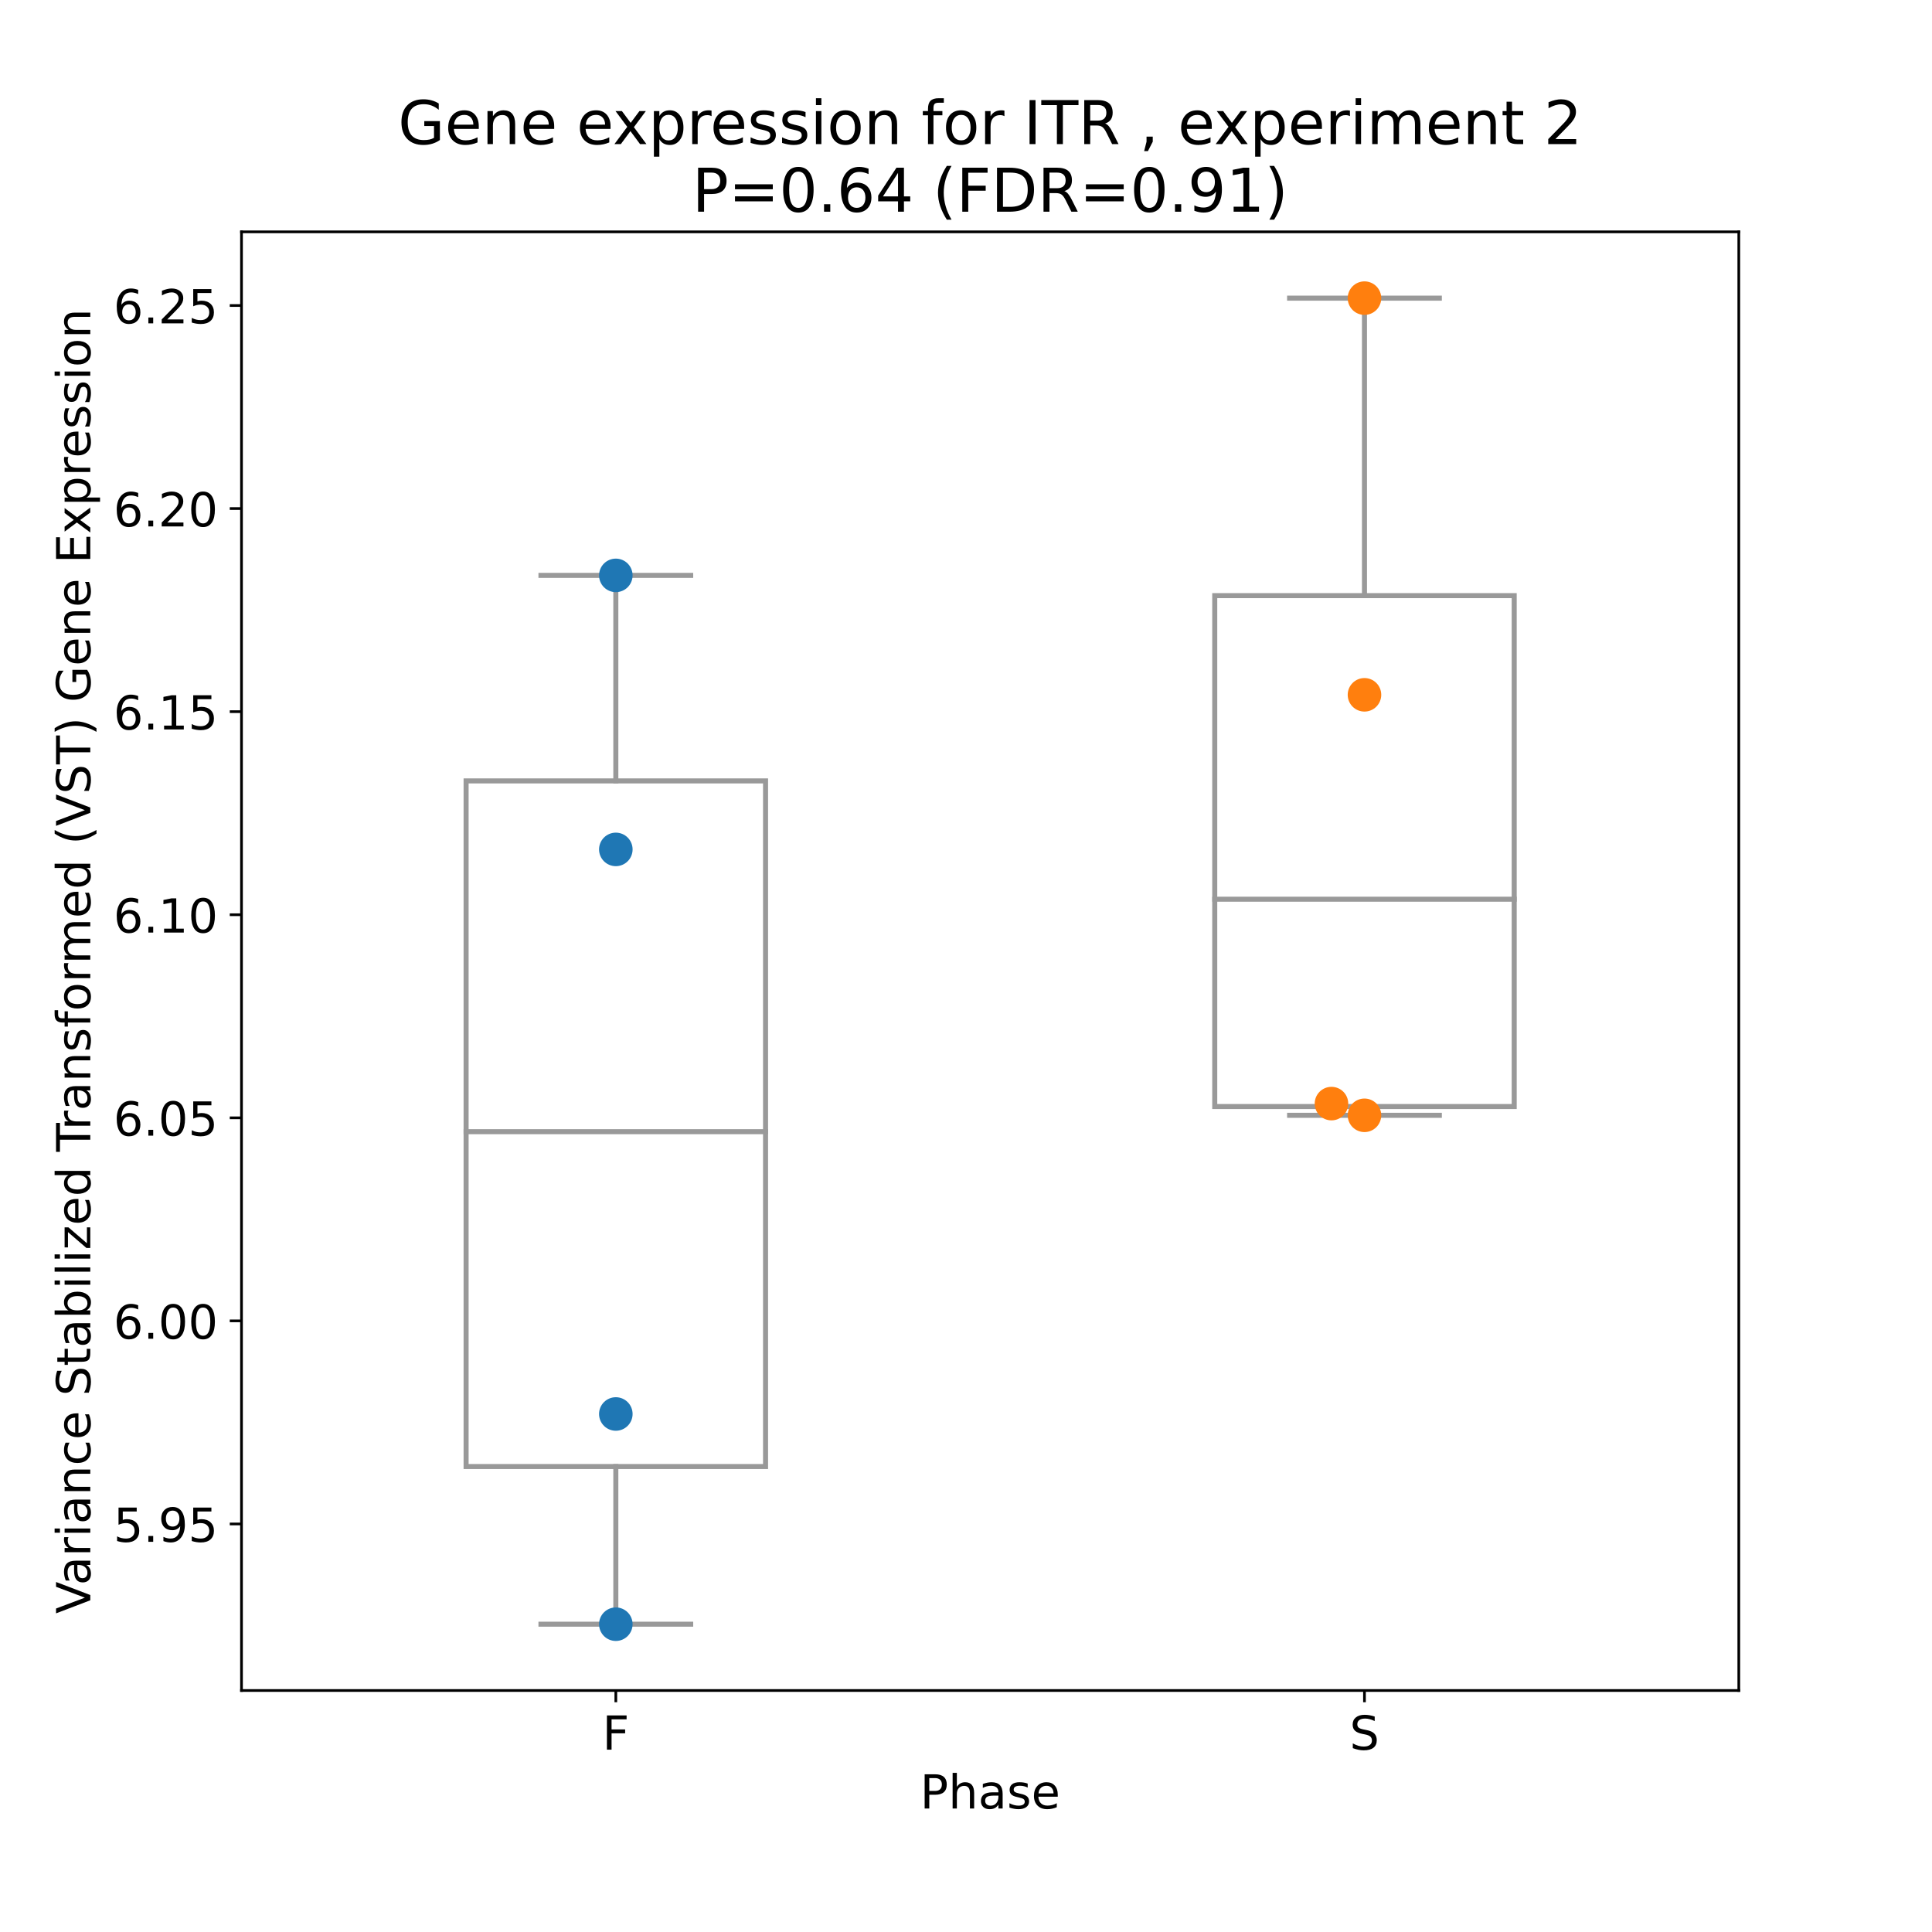
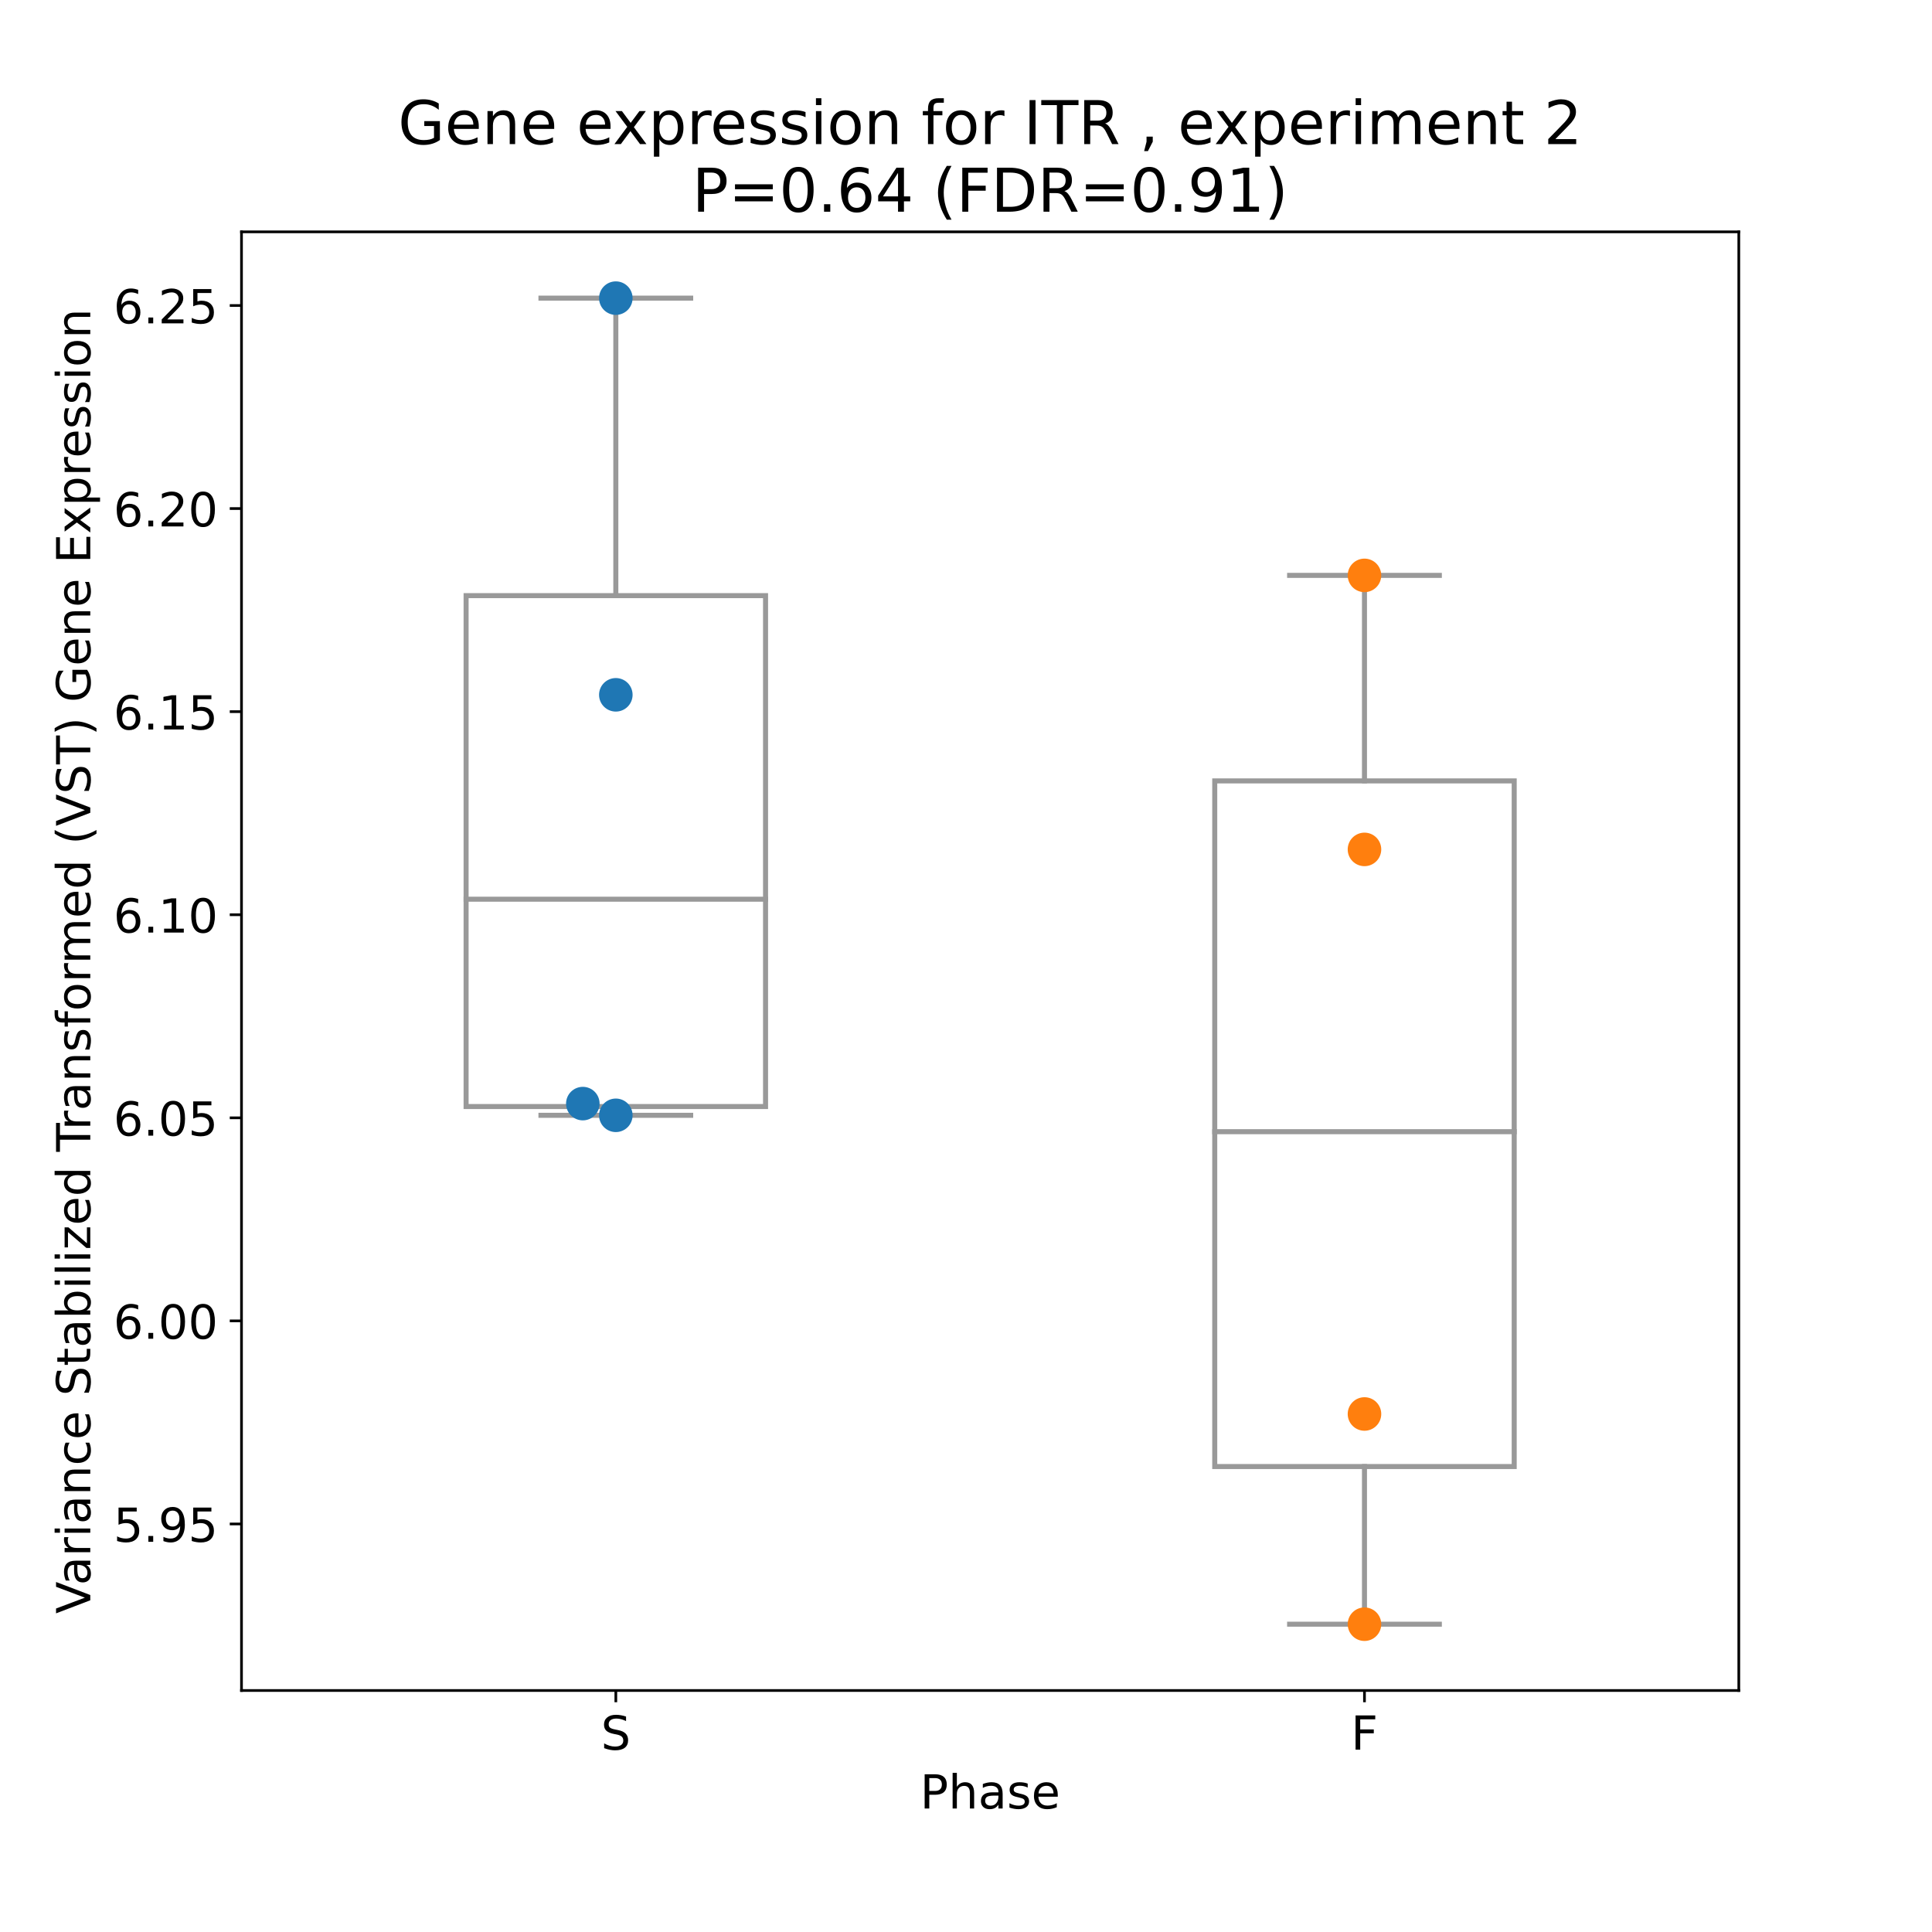
<svg xmlns="http://www.w3.org/2000/svg" xmlns:xlink="http://www.w3.org/1999/xlink" height="576pt" version="1.1" viewBox="0 0 576 576" width="576pt">
  <defs>
    <style type="text/css">
*{stroke-linecap:butt;stroke-linejoin:round;}
  </style>
  </defs>
  <g id="figure_1">
    <g id="patch_1">
      <path d="M 0 576  L 576 576  L 576 0  L 0 0  z " style="fill:#ffffff;" />
    </g>
    <g id="axes_1">
      <g id="patch_2">
        <path d="M 72 504  L 518.4 504  L 518.4 69.12  L 72 69.12  z " style="fill:#ffffff;" />
      </g>
      <g id="patch_3">
-         <path clip-path="url(#pe35b231451)" d="M 138.96 437.229  L 228.24 437.229  L 228.24 232.816  L 138.96 232.816  L 138.96 437.229  z " style="fill:#ffffff;stroke:#999999;stroke-linejoin:miter;stroke-width:1.5;" />
+         <path clip-path="url(#pce6047754f)" d="M 138.96 329.896  L 228.24 329.896  L 228.24 177.583  L 138.96 177.583  L 138.96 329.896  z " style="fill:#ffffff;stroke:#999999;stroke-linejoin:miter;stroke-width:1.5;" />
      </g>
      <g id="patch_4">
-         <path clip-path="url(#pe35b231451)" d="M 362.16 329.896  L 451.44 329.896  L 451.44 177.583  L 362.16 177.583  L 362.16 329.896  z " style="fill:#ffffff;stroke:#999999;stroke-linejoin:miter;stroke-width:1.5;" />
+         <path clip-path="url(#pce6047754f)" d="M 362.16 437.229  L 451.44 437.229  L 451.44 232.816  L 362.16 232.816  L 362.16 437.229  z " style="fill:#ffffff;stroke:#999999;stroke-linejoin:miter;stroke-width:1.5;" />
      </g>
      <g id="matplotlib.axis_1">
        <g id="xtick_1">
          <g id="line2d_1">
            <defs>
-               <path d="M 0 0  L 0 3.5  " id="m892c5b1855" style="stroke:#000000;stroke-width:0.8;" />
-             </defs>
-             <g>
-               <use style="stroke:#000000;stroke-width:0.8;" x="183.6" xlink:href="#m892c5b1855" y="504" />
+               <path d="M 0 0  L 0 3.5  " id="m3ba2e57fa0" style="stroke:#000000;stroke-width:0.8;" />
+             </defs>
+             <g>
+               <use style="stroke:#000000;stroke-width:0.8;" x="183.6" xlink:href="#m3ba2e57fa0" y="504" />
            </g>
          </g>
          <g id="text_1">
            <defs>
-               <path d="M 9.812 72.906  L 51.703 72.906  L 51.703 64.594  L 19.672 64.594  L 19.672 43.109  L 48.578 43.109  L 48.578 34.812  L 19.672 34.812  L 19.672 0  L 9.812 0  z " id="DejaVuSans-70" />
-             </defs>
-             <g transform="translate(179.5739 521.6378)scale(0.14 -0.14)">
-               <use xlink:href="#DejaVuSans-70" />
+               <path d="M 53.516 70.516  L 53.516 60.891  Q 47.906 63.578 42.922 64.891  Q 37.938 66.219 33.297 66.219  Q 25.25 66.219 20.875 63.094  Q 16.5 59.969 16.5 54.203  Q 16.5 49.359 19.406 46.891  Q 22.312 44.438 30.422 42.922  L 36.375 41.703  Q 47.406 39.594 52.656 34.297  Q 57.906 29 57.906 20.125  Q 57.906 9.516 50.797 4.047  Q 43.703 -1.422 29.984 -1.422  Q 24.812 -1.422 18.969 -0.25  Q 13.141 0.922 6.891 3.219  L 6.891 13.375  Q 12.891 10.016 18.656 8.297  Q 24.422 6.594 29.984 6.594  Q 38.422 6.594 43.016 9.906  Q 47.609 13.234 47.609 19.391  Q 47.609 24.75 44.312 27.781  Q 41.016 30.812 33.5 32.328  L 27.484 33.5  Q 16.453 35.688 11.516 40.375  Q 6.594 45.062 6.594 53.422  Q 6.594 63.094 13.406 68.656  Q 20.219 74.219 32.172 74.219  Q 37.312 74.219 42.625 73.281  Q 47.953 72.359 53.516 70.516  z " id="DejaVuSans-83" />
+             </defs>
+             <g transform="translate(179.1561 521.6378)scale(0.14 -0.14)">
+               <use xlink:href="#DejaVuSans-83" />
            </g>
          </g>
        </g>
        <g id="xtick_2">
          <g id="line2d_2">
            <g>
-               <use style="stroke:#000000;stroke-width:0.8;" x="406.8" xlink:href="#m892c5b1855" y="504" />
+               <use style="stroke:#000000;stroke-width:0.8;" x="406.8" xlink:href="#m3ba2e57fa0" y="504" />
            </g>
          </g>
          <g id="text_2">
            <defs>
-               <path d="M 53.516 70.516  L 53.516 60.891  Q 47.906 63.578 42.922 64.891  Q 37.938 66.219 33.297 66.219  Q 25.25 66.219 20.875 63.094  Q 16.5 59.969 16.5 54.203  Q 16.5 49.359 19.406 46.891  Q 22.312 44.438 30.422 42.922  L 36.375 41.703  Q 47.406 39.594 52.656 34.297  Q 57.906 29 57.906 20.125  Q 57.906 9.516 50.797 4.047  Q 43.703 -1.422 29.984 -1.422  Q 24.812 -1.422 18.969 -0.25  Q 13.141 0.922 6.891 3.219  L 6.891 13.375  Q 12.891 10.016 18.656 8.297  Q 24.422 6.594 29.984 6.594  Q 38.422 6.594 43.016 9.906  Q 47.609 13.234 47.609 19.391  Q 47.609 24.75 44.312 27.781  Q 41.016 30.812 33.5 32.328  L 27.484 33.5  Q 16.453 35.688 11.516 40.375  Q 6.594 45.062 6.594 53.422  Q 6.594 63.094 13.406 68.656  Q 20.219 74.219 32.172 74.219  Q 37.312 74.219 42.625 73.281  Q 47.953 72.359 53.516 70.516  z " id="DejaVuSans-83" />
-             </defs>
-             <g transform="translate(402.3561 521.6378)scale(0.14 -0.14)">
-               <use xlink:href="#DejaVuSans-83" />
+               <path d="M 9.812 72.906  L 51.703 72.906  L 51.703 64.594  L 19.672 64.594  L 19.672 43.109  L 48.578 43.109  L 48.578 34.812  L 19.672 34.812  L 19.672 0  L 9.812 0  z " id="DejaVuSans-70" />
+             </defs>
+             <g transform="translate(402.7739 521.6378)scale(0.14 -0.14)">
+               <use xlink:href="#DejaVuSans-70" />
            </g>
          </g>
        </g>
        <g id="text_3">
          <defs>
            <path d="M 19.672 64.797  L 19.672 37.406  L 32.078 37.406  Q 38.969 37.406 42.719 40.969  Q 46.484 44.531 46.484 51.125  Q 46.484 57.672 42.719 61.234  Q 38.969 64.797 32.078 64.797  z M 9.812 72.906  L 32.078 72.906  Q 44.344 72.906 50.609 67.359  Q 56.891 61.812 56.891 51.125  Q 56.891 40.328 50.609 34.812  Q 44.344 29.297 32.078 29.297  L 19.672 29.297  L 19.672 0  L 9.812 0  z " id="DejaVuSans-80" />
            <path d="M 54.891 33.016  L 54.891 0  L 45.906 0  L 45.906 32.719  Q 45.906 40.484 42.875 44.328  Q 39.844 48.188 33.797 48.188  Q 26.516 48.188 22.312 43.547  Q 18.109 38.922 18.109 30.906  L 18.109 0  L 9.078 0  L 9.078 75.984  L 18.109 75.984  L 18.109 46.188  Q 21.344 51.125 25.703 53.562  Q 30.078 56 35.797 56  Q 45.219 56 50.047 50.172  Q 54.891 44.344 54.891 33.016  z " id="DejaVuSans-104" />
            <path d="M 34.281 27.484  Q 23.391 27.484 19.188 25  Q 14.984 22.516 14.984 16.5  Q 14.984 11.719 18.141 8.906  Q 21.297 6.109 26.703 6.109  Q 34.188 6.109 38.703 11.406  Q 43.219 16.703 43.219 25.484  L 43.219 27.484  z M 52.203 31.203  L 52.203 0  L 43.219 0  L 43.219 8.297  Q 40.141 3.328 35.547 0.953  Q 30.953 -1.422 24.312 -1.422  Q 15.922 -1.422 10.953 3.297  Q 6 8.016 6 15.922  Q 6 25.141 12.172 29.828  Q 18.359 34.516 30.609 34.516  L 43.219 34.516  L 43.219 35.406  Q 43.219 41.609 39.141 45  Q 35.062 48.391 27.688 48.391  Q 23 48.391 18.547 47.266  Q 14.109 46.141 10.016 43.891  L 10.016 52.203  Q 14.938 54.109 19.578 55.047  Q 24.219 56 28.609 56  Q 40.484 56 46.344 49.844  Q 52.203 43.703 52.203 31.203  z " id="DejaVuSans-97" />
            <path d="M 44.281 53.078  L 44.281 44.578  Q 40.484 46.531 36.375 47.5  Q 32.281 48.484 27.875 48.484  Q 21.188 48.484 17.844 46.438  Q 14.5 44.391 14.5 40.281  Q 14.5 37.156 16.891 35.375  Q 19.281 33.594 26.516 31.984  L 29.594 31.297  Q 39.156 29.25 43.188 25.516  Q 47.219 21.781 47.219 15.094  Q 47.219 7.469 41.188 3.016  Q 35.156 -1.422 24.609 -1.422  Q 20.219 -1.422 15.453 -0.562  Q 10.688 0.297 5.422 2  L 5.422 11.281  Q 10.406 8.688 15.234 7.391  Q 20.062 6.109 24.812 6.109  Q 31.156 6.109 34.562 8.281  Q 37.984 10.453 37.984 14.406  Q 37.984 18.062 35.516 20.016  Q 33.062 21.969 24.703 23.781  L 21.578 24.516  Q 13.234 26.266 9.516 29.906  Q 5.812 33.547 5.812 39.891  Q 5.812 47.609 11.281 51.797  Q 16.75 56 26.812 56  Q 31.781 56 36.172 55.266  Q 40.578 54.547 44.281 53.078  z " id="DejaVuSans-115" />
            <path d="M 56.203 29.594  L 56.203 25.203  L 14.891 25.203  Q 15.484 15.922 20.484 11.062  Q 25.484 6.203 34.422 6.203  Q 39.594 6.203 44.453 7.469  Q 49.312 8.734 54.109 11.281  L 54.109 2.781  Q 49.266 0.734 44.188 -0.344  Q 39.109 -1.422 33.891 -1.422  Q 20.797 -1.422 13.156 6.188  Q 5.516 13.812 5.516 26.812  Q 5.516 40.234 12.766 48.109  Q 20.016 56 32.328 56  Q 43.359 56 49.781 48.891  Q 56.203 41.797 56.203 29.594  z M 47.219 32.234  Q 47.125 39.594 43.094 43.984  Q 39.062 48.391 32.422 48.391  Q 24.906 48.391 20.391 44.141  Q 15.875 39.891 15.188 32.172  z " id="DejaVuSans-101" />
          </defs>
          <g transform="translate(274.2995 539.1872)scale(0.14 -0.14)">
            <use xlink:href="#DejaVuSans-80" />
            <use x="60.303" xlink:href="#DejaVuSans-104" />
            <use x="123.682" xlink:href="#DejaVuSans-97" />
            <use x="184.961" xlink:href="#DejaVuSans-115" />
            <use x="237.061" xlink:href="#DejaVuSans-101" />
          </g>
        </g>
      </g>
      <g id="matplotlib.axis_2">
        <g id="ytick_1">
          <g id="line2d_3">
            <defs>
-               <path d="M 0 0  L -3.5 0  " id="m8425823c6c" style="stroke:#000000;stroke-width:0.8;" />
-             </defs>
-             <g>
-               <use style="stroke:#000000;stroke-width:0.8;" x="72" xlink:href="#m8425823c6c" y="454.35" />
+               <path d="M 0 0  L -3.5 0  " id="m0a8e281c80" style="stroke:#000000;stroke-width:0.8;" />
+             </defs>
+             <g>
+               <use style="stroke:#000000;stroke-width:0.8;" x="72" xlink:href="#m0a8e281c80" y="454.35" />
            </g>
          </g>
          <g id="text_4">
            <defs>
              <path d="M 10.797 72.906  L 49.516 72.906  L 49.516 64.594  L 19.828 64.594  L 19.828 46.734  Q 21.969 47.469 24.109 47.828  Q 26.266 48.188 28.422 48.188  Q 40.625 48.188 47.75 41.5  Q 54.891 34.812 54.891 23.391  Q 54.891 11.625 47.562 5.094  Q 40.234 -1.422 26.906 -1.422  Q 22.312 -1.422 17.547 -0.641  Q 12.797 0.141 7.719 1.703  L 7.719 11.625  Q 12.109 9.234 16.797 8.062  Q 21.484 6.891 26.703 6.891  Q 35.156 6.891 40.078 11.328  Q 45.016 15.766 45.016 23.391  Q 45.016 31 40.078 35.438  Q 35.156 39.891 26.703 39.891  Q 22.75 39.891 18.812 39.016  Q 14.891 38.141 10.797 36.281  z " id="DejaVuSans-53" />
              <path d="M 10.688 12.406  L 21 12.406  L 21 0  L 10.688 0  z " id="DejaVuSans-46" />
              <path d="M 10.984 1.516  L 10.984 10.5  Q 14.703 8.734 18.5 7.812  Q 22.312 6.891 25.984 6.891  Q 35.75 6.891 40.891 13.453  Q 46.047 20.016 46.781 33.406  Q 43.953 29.203 39.594 26.953  Q 35.25 24.703 29.984 24.703  Q 19.047 24.703 12.672 31.312  Q 6.297 37.938 6.297 49.422  Q 6.297 60.641 12.938 67.422  Q 19.578 74.219 30.609 74.219  Q 43.266 74.219 49.922 64.516  Q 56.594 54.828 56.594 36.375  Q 56.594 19.141 48.406 8.859  Q 40.234 -1.422 26.422 -1.422  Q 22.703 -1.422 18.891 -0.688  Q 15.094 0.047 10.984 1.516  z M 30.609 32.422  Q 37.25 32.422 41.125 36.953  Q 45.016 41.5 45.016 49.422  Q 45.016 57.281 41.125 61.844  Q 37.25 66.406 30.609 66.406  Q 23.969 66.406 20.094 61.844  Q 16.219 57.281 16.219 49.422  Q 16.219 41.5 20.094 36.953  Q 23.969 32.422 30.609 32.422  z " id="DejaVuSans-57" />
            </defs>
            <g transform="translate(33.82812 459.6686)scale(0.14 -0.14)">
              <use xlink:href="#DejaVuSans-53" />
              <use x="63.623" xlink:href="#DejaVuSans-46" />
              <use x="95.41" xlink:href="#DejaVuSans-57" />
              <use x="159.033" xlink:href="#DejaVuSans-53" />
            </g>
          </g>
        </g>
        <g id="ytick_2">
          <g id="line2d_4">
            <g>
-               <use style="stroke:#000000;stroke-width:0.8;" x="72" xlink:href="#m8425823c6c" y="393.805" />
+               <use style="stroke:#000000;stroke-width:0.8;" x="72" xlink:href="#m0a8e281c80" y="393.805" />
            </g>
          </g>
          <g id="text_5">
            <defs>
              <path d="M 33.016 40.375  Q 26.375 40.375 22.484 35.828  Q 18.609 31.297 18.609 23.391  Q 18.609 15.531 22.484 10.953  Q 26.375 6.391 33.016 6.391  Q 39.656 6.391 43.531 10.953  Q 47.406 15.531 47.406 23.391  Q 47.406 31.297 43.531 35.828  Q 39.656 40.375 33.016 40.375  z M 52.594 71.297  L 52.594 62.312  Q 48.875 64.062 45.094 64.984  Q 41.312 65.922 37.594 65.922  Q 27.828 65.922 22.672 59.328  Q 17.531 52.734 16.797 39.406  Q 19.672 43.656 24.016 45.922  Q 28.375 48.188 33.594 48.188  Q 44.578 48.188 50.953 41.516  Q 57.328 34.859 57.328 23.391  Q 57.328 12.156 50.688 5.359  Q 44.047 -1.422 33.016 -1.422  Q 20.359 -1.422 13.672 8.266  Q 6.984 17.969 6.984 36.375  Q 6.984 53.656 15.188 63.938  Q 23.391 74.219 37.203 74.219  Q 40.922 74.219 44.703 73.484  Q 48.484 72.75 52.594 71.297  z " id="DejaVuSans-54" />
              <path d="M 31.781 66.406  Q 24.172 66.406 20.328 58.906  Q 16.5 51.422 16.5 36.375  Q 16.5 21.391 20.328 13.891  Q 24.172 6.391 31.781 6.391  Q 39.453 6.391 43.281 13.891  Q 47.125 21.391 47.125 36.375  Q 47.125 51.422 43.281 58.906  Q 39.453 66.406 31.781 66.406  z M 31.781 74.219  Q 44.047 74.219 50.516 64.516  Q 56.984 54.828 56.984 36.375  Q 56.984 17.969 50.516 8.266  Q 44.047 -1.422 31.781 -1.422  Q 19.531 -1.422 13.062 8.266  Q 6.594 17.969 6.594 36.375  Q 6.594 54.828 13.062 64.516  Q 19.531 74.219 31.781 74.219  z " id="DejaVuSans-48" />
            </defs>
            <g transform="translate(33.82812 399.1235)scale(0.14 -0.14)">
              <use xlink:href="#DejaVuSans-54" />
              <use x="63.623" xlink:href="#DejaVuSans-46" />
              <use x="95.41" xlink:href="#DejaVuSans-48" />
              <use x="159.033" xlink:href="#DejaVuSans-48" />
            </g>
          </g>
        </g>
        <g id="ytick_3">
          <g id="line2d_5">
            <g>
-               <use style="stroke:#000000;stroke-width:0.8;" x="72" xlink:href="#m8425823c6c" y="333.259" />
+               <use style="stroke:#000000;stroke-width:0.8;" x="72" xlink:href="#m0a8e281c80" y="333.259" />
            </g>
          </g>
          <g id="text_6">
            <g transform="translate(33.82812 338.5784)scale(0.14 -0.14)">
              <use xlink:href="#DejaVuSans-54" />
              <use x="63.623" xlink:href="#DejaVuSans-46" />
              <use x="95.41" xlink:href="#DejaVuSans-48" />
              <use x="159.033" xlink:href="#DejaVuSans-53" />
            </g>
          </g>
        </g>
        <g id="ytick_4">
          <g id="line2d_6">
            <g>
-               <use style="stroke:#000000;stroke-width:0.8;" x="72" xlink:href="#m8425823c6c" y="272.714" />
+               <use style="stroke:#000000;stroke-width:0.8;" x="72" xlink:href="#m0a8e281c80" y="272.714" />
            </g>
          </g>
          <g id="text_7">
            <defs>
              <path d="M 12.406 8.297  L 28.516 8.297  L 28.516 63.922  L 10.984 60.406  L 10.984 69.391  L 28.422 72.906  L 38.281 72.906  L 38.281 8.297  L 54.391 8.297  L 54.391 0  L 12.406 0  z " id="DejaVuSans-49" />
            </defs>
            <g transform="translate(33.82812 278.0333)scale(0.14 -0.14)">
              <use xlink:href="#DejaVuSans-54" />
              <use x="63.623" xlink:href="#DejaVuSans-46" />
              <use x="95.41" xlink:href="#DejaVuSans-49" />
              <use x="159.033" xlink:href="#DejaVuSans-48" />
            </g>
          </g>
        </g>
        <g id="ytick_5">
          <g id="line2d_7">
            <g>
-               <use style="stroke:#000000;stroke-width:0.8;" x="72" xlink:href="#m8425823c6c" y="212.169" />
+               <use style="stroke:#000000;stroke-width:0.8;" x="72" xlink:href="#m0a8e281c80" y="212.169" />
            </g>
          </g>
          <g id="text_8">
            <g transform="translate(33.82812 217.4881)scale(0.14 -0.14)">
              <use xlink:href="#DejaVuSans-54" />
              <use x="63.623" xlink:href="#DejaVuSans-46" />
              <use x="95.41" xlink:href="#DejaVuSans-49" />
              <use x="159.033" xlink:href="#DejaVuSans-53" />
            </g>
          </g>
        </g>
        <g id="ytick_6">
          <g id="line2d_8">
            <g>
-               <use style="stroke:#000000;stroke-width:0.8;" x="72" xlink:href="#m8425823c6c" y="151.624" />
+               <use style="stroke:#000000;stroke-width:0.8;" x="72" xlink:href="#m0a8e281c80" y="151.624" />
            </g>
          </g>
          <g id="text_9">
            <defs>
              <path d="M 19.188 8.297  L 53.609 8.297  L 53.609 0  L 7.328 0  L 7.328 8.297  Q 12.938 14.109 22.625 23.891  Q 32.328 33.688 34.812 36.531  Q 39.547 41.844 41.422 45.531  Q 43.312 49.219 43.312 52.781  Q 43.312 58.594 39.234 62.25  Q 35.156 65.922 28.609 65.922  Q 23.969 65.922 18.812 64.312  Q 13.672 62.703 7.812 59.422  L 7.812 69.391  Q 13.766 71.781 18.938 73  Q 24.125 74.219 28.422 74.219  Q 39.75 74.219 46.484 68.547  Q 53.219 62.891 53.219 53.422  Q 53.219 48.922 51.531 44.891  Q 49.859 40.875 45.406 35.406  Q 44.188 33.984 37.641 27.219  Q 31.109 20.453 19.188 8.297  z " id="DejaVuSans-50" />
            </defs>
            <g transform="translate(33.82812 156.943)scale(0.14 -0.14)">
              <use xlink:href="#DejaVuSans-54" />
              <use x="63.623" xlink:href="#DejaVuSans-46" />
              <use x="95.41" xlink:href="#DejaVuSans-50" />
              <use x="159.033" xlink:href="#DejaVuSans-48" />
            </g>
          </g>
        </g>
        <g id="ytick_7">
          <g id="line2d_9">
            <g>
-               <use style="stroke:#000000;stroke-width:0.8;" x="72" xlink:href="#m8425823c6c" y="91.079" />
+               <use style="stroke:#000000;stroke-width:0.8;" x="72" xlink:href="#m0a8e281c80" y="91.079" />
            </g>
          </g>
          <g id="text_10">
            <g transform="translate(33.82812 96.39792)scale(0.14 -0.14)">
              <use xlink:href="#DejaVuSans-54" />
              <use x="63.623" xlink:href="#DejaVuSans-46" />
              <use x="95.41" xlink:href="#DejaVuSans-50" />
              <use x="159.033" xlink:href="#DejaVuSans-53" />
            </g>
          </g>
        </g>
        <g id="text_11">
          <defs>
            <path d="M 28.609 0  L 0.781 72.906  L 11.078 72.906  L 34.188 11.531  L 57.328 72.906  L 67.578 72.906  L 39.797 0  z " id="DejaVuSans-86" />
            <path d="M 41.109 46.297  Q 39.594 47.172 37.812 47.578  Q 36.031 48 33.891 48  Q 26.266 48 22.188 43.047  Q 18.109 38.094 18.109 28.812  L 18.109 0  L 9.078 0  L 9.078 54.688  L 18.109 54.688  L 18.109 46.188  Q 20.953 51.172 25.484 53.578  Q 30.031 56 36.531 56  Q 37.453 56 38.578 55.875  Q 39.703 55.766 41.062 55.516  z " id="DejaVuSans-114" />
            <path d="M 9.422 54.688  L 18.406 54.688  L 18.406 0  L 9.422 0  z M 9.422 75.984  L 18.406 75.984  L 18.406 64.594  L 9.422 64.594  z " id="DejaVuSans-105" />
            <path d="M 54.891 33.016  L 54.891 0  L 45.906 0  L 45.906 32.719  Q 45.906 40.484 42.875 44.328  Q 39.844 48.188 33.797 48.188  Q 26.516 48.188 22.312 43.547  Q 18.109 38.922 18.109 30.906  L 18.109 0  L 9.078 0  L 9.078 54.688  L 18.109 54.688  L 18.109 46.188  Q 21.344 51.125 25.703 53.562  Q 30.078 56 35.797 56  Q 45.219 56 50.047 50.172  Q 54.891 44.344 54.891 33.016  z " id="DejaVuSans-110" />
            <path d="M 48.781 52.594  L 48.781 44.188  Q 44.969 46.297 41.141 47.344  Q 37.312 48.391 33.406 48.391  Q 24.656 48.391 19.812 42.844  Q 14.984 37.312 14.984 27.297  Q 14.984 17.281 19.812 11.734  Q 24.656 6.203 33.406 6.203  Q 37.312 6.203 41.141 7.25  Q 44.969 8.297 48.781 10.406  L 48.781 2.094  Q 45.016 0.344 40.984 -0.531  Q 36.969 -1.422 32.422 -1.422  Q 20.062 -1.422 12.781 6.344  Q 5.516 14.109 5.516 27.297  Q 5.516 40.672 12.859 48.328  Q 20.219 56 33.016 56  Q 37.156 56 41.109 55.141  Q 45.062 54.297 48.781 52.594  z " id="DejaVuSans-99" />
            <path id="DejaVuSans-32" />
            <path d="M 18.312 70.219  L 18.312 54.688  L 36.812 54.688  L 36.812 47.703  L 18.312 47.703  L 18.312 18.016  Q 18.312 11.328 20.141 9.422  Q 21.969 7.516 27.594 7.516  L 36.812 7.516  L 36.812 0  L 27.594 0  Q 17.188 0 13.234 3.875  Q 9.281 7.766 9.281 18.016  L 9.281 47.703  L 2.688 47.703  L 2.688 54.688  L 9.281 54.688  L 9.281 70.219  z " id="DejaVuSans-116" />
            <path d="M 48.688 27.297  Q 48.688 37.203 44.609 42.844  Q 40.531 48.484 33.406 48.484  Q 26.266 48.484 22.188 42.844  Q 18.109 37.203 18.109 27.297  Q 18.109 17.391 22.188 11.75  Q 26.266 6.109 33.406 6.109  Q 40.531 6.109 44.609 11.75  Q 48.688 17.391 48.688 27.297  z M 18.109 46.391  Q 20.953 51.266 25.266 53.625  Q 29.594 56 35.594 56  Q 45.562 56 51.781 48.094  Q 58.016 40.188 58.016 27.297  Q 58.016 14.406 51.781 6.484  Q 45.562 -1.422 35.594 -1.422  Q 29.594 -1.422 25.266 0.953  Q 20.953 3.328 18.109 8.203  L 18.109 0  L 9.078 0  L 9.078 75.984  L 18.109 75.984  z " id="DejaVuSans-98" />
            <path d="M 9.422 75.984  L 18.406 75.984  L 18.406 0  L 9.422 0  z " id="DejaVuSans-108" />
            <path d="M 5.516 54.688  L 48.188 54.688  L 48.188 46.484  L 14.406 7.172  L 48.188 7.172  L 48.188 0  L 4.297 0  L 4.297 8.203  L 38.094 47.516  L 5.516 47.516  z " id="DejaVuSans-122" />
            <path d="M 45.406 46.391  L 45.406 75.984  L 54.391 75.984  L 54.391 0  L 45.406 0  L 45.406 8.203  Q 42.578 3.328 38.25 0.953  Q 33.938 -1.422 27.875 -1.422  Q 17.969 -1.422 11.734 6.484  Q 5.516 14.406 5.516 27.297  Q 5.516 40.188 11.734 48.094  Q 17.969 56 27.875 56  Q 33.938 56 38.25 53.625  Q 42.578 51.266 45.406 46.391  z M 14.797 27.297  Q 14.797 17.391 18.875 11.75  Q 22.953 6.109 30.078 6.109  Q 37.203 6.109 41.297 11.75  Q 45.406 17.391 45.406 27.297  Q 45.406 37.203 41.297 42.844  Q 37.203 48.484 30.078 48.484  Q 22.953 48.484 18.875 42.844  Q 14.797 37.203 14.797 27.297  z " id="DejaVuSans-100" />
            <path d="M -0.297 72.906  L 61.375 72.906  L 61.375 64.594  L 35.5 64.594  L 35.5 0  L 25.594 0  L 25.594 64.594  L -0.297 64.594  z " id="DejaVuSans-84" />
            <path d="M 37.109 75.984  L 37.109 68.5  L 28.516 68.5  Q 23.688 68.5 21.797 66.547  Q 19.922 64.594 19.922 59.516  L 19.922 54.688  L 34.719 54.688  L 34.719 47.703  L 19.922 47.703  L 19.922 0  L 10.891 0  L 10.891 47.703  L 2.297 47.703  L 2.297 54.688  L 10.891 54.688  L 10.891 58.5  Q 10.891 67.625 15.141 71.797  Q 19.391 75.984 28.609 75.984  z " id="DejaVuSans-102" />
            <path d="M 30.609 48.391  Q 23.391 48.391 19.188 42.75  Q 14.984 37.109 14.984 27.297  Q 14.984 17.484 19.156 11.844  Q 23.344 6.203 30.609 6.203  Q 37.797 6.203 41.984 11.859  Q 46.188 17.531 46.188 27.297  Q 46.188 37.016 41.984 42.703  Q 37.797 48.391 30.609 48.391  z M 30.609 56  Q 42.328 56 49.016 48.375  Q 55.719 40.766 55.719 27.297  Q 55.719 13.875 49.016 6.219  Q 42.328 -1.422 30.609 -1.422  Q 18.844 -1.422 12.172 6.219  Q 5.516 13.875 5.516 27.297  Q 5.516 40.766 12.172 48.375  Q 18.844 56 30.609 56  z " id="DejaVuSans-111" />
            <path d="M 52 44.188  Q 55.375 50.25 60.062 53.125  Q 64.75 56 71.094 56  Q 79.641 56 84.281 50.016  Q 88.922 44.047 88.922 33.016  L 88.922 0  L 79.891 0  L 79.891 32.719  Q 79.891 40.578 77.094 44.375  Q 74.312 48.188 68.609 48.188  Q 61.625 48.188 57.562 43.547  Q 53.516 38.922 53.516 30.906  L 53.516 0  L 44.484 0  L 44.484 32.719  Q 44.484 40.625 41.703 44.406  Q 38.922 48.188 33.109 48.188  Q 26.219 48.188 22.156 43.531  Q 18.109 38.875 18.109 30.906  L 18.109 0  L 9.078 0  L 9.078 54.688  L 18.109 54.688  L 18.109 46.188  Q 21.188 51.219 25.484 53.609  Q 29.781 56 35.688 56  Q 41.656 56 45.828 52.969  Q 50 49.953 52 44.188  z " id="DejaVuSans-109" />
            <path d="M 31 75.875  Q 24.469 64.656 21.281 53.656  Q 18.109 42.672 18.109 31.391  Q 18.109 20.125 21.312 9.062  Q 24.516 -2 31 -13.188  L 23.188 -13.188  Q 15.875 -1.703 12.234 9.375  Q 8.594 20.453 8.594 31.391  Q 8.594 42.281 12.203 53.312  Q 15.828 64.359 23.188 75.875  z " id="DejaVuSans-40" />
            <path d="M 8.016 75.875  L 15.828 75.875  Q 23.141 64.359 26.781 53.312  Q 30.422 42.281 30.422 31.391  Q 30.422 20.453 26.781 9.375  Q 23.141 -1.703 15.828 -13.188  L 8.016 -13.188  Q 14.5 -2 17.703 9.062  Q 20.906 20.125 20.906 31.391  Q 20.906 42.672 17.703 53.656  Q 14.5 64.656 8.016 75.875  z " id="DejaVuSans-41" />
            <path d="M 59.516 10.406  L 59.516 29.984  L 43.406 29.984  L 43.406 38.094  L 69.281 38.094  L 69.281 6.781  Q 63.578 2.734 56.688 0.656  Q 49.812 -1.422 42 -1.422  Q 24.906 -1.422 15.25 8.562  Q 5.609 18.562 5.609 36.375  Q 5.609 54.25 15.25 64.234  Q 24.906 74.219 42 74.219  Q 49.125 74.219 55.547 72.453  Q 61.969 70.703 67.391 67.281  L 67.391 56.781  Q 61.922 61.422 55.766 63.766  Q 49.609 66.109 42.828 66.109  Q 29.438 66.109 22.719 58.641  Q 16.016 51.172 16.016 36.375  Q 16.016 21.625 22.719 14.156  Q 29.438 6.688 42.828 6.688  Q 48.047 6.688 52.141 7.594  Q 56.25 8.5 59.516 10.406  z " id="DejaVuSans-71" />
            <path d="M 9.812 72.906  L 55.906 72.906  L 55.906 64.594  L 19.672 64.594  L 19.672 43.016  L 54.391 43.016  L 54.391 34.719  L 19.672 34.719  L 19.672 8.297  L 56.781 8.297  L 56.781 0  L 9.812 0  z " id="DejaVuSans-69" />
            <path d="M 54.891 54.688  L 35.109 28.078  L 55.906 0  L 45.312 0  L 29.391 21.484  L 13.484 0  L 2.875 0  L 24.125 28.609  L 4.688 54.688  L 15.281 54.688  L 29.781 35.203  L 44.281 54.688  z " id="DejaVuSans-120" />
            <path d="M 18.109 8.203  L 18.109 -20.797  L 9.078 -20.797  L 9.078 54.688  L 18.109 54.688  L 18.109 46.391  Q 20.953 51.266 25.266 53.625  Q 29.594 56 35.594 56  Q 45.562 56 51.781 48.094  Q 58.016 40.188 58.016 27.297  Q 58.016 14.406 51.781 6.484  Q 45.562 -1.422 35.594 -1.422  Q 29.594 -1.422 25.266 0.953  Q 20.953 3.328 18.109 8.203  z M 48.688 27.297  Q 48.688 37.203 44.609 42.844  Q 40.531 48.484 33.406 48.484  Q 26.266 48.484 22.188 42.844  Q 18.109 37.203 18.109 27.297  Q 18.109 17.391 22.188 11.75  Q 26.266 6.109 33.406 6.109  Q 40.531 6.109 44.609 11.75  Q 48.688 17.391 48.688 27.297  z " id="DejaVuSans-112" />
          </defs>
          <g transform="translate(26.91656 481.1086)rotate(-90)scale(0.14 -0.14)">
            <use xlink:href="#DejaVuSans-86" />
            <use x="60.658" xlink:href="#DejaVuSans-97" />
            <use x="121.938" xlink:href="#DejaVuSans-114" />
            <use x="163.051" xlink:href="#DejaVuSans-105" />
            <use x="190.834" xlink:href="#DejaVuSans-97" />
            <use x="252.113" xlink:href="#DejaVuSans-110" />
            <use x="315.492" xlink:href="#DejaVuSans-99" />
            <use x="370.473" xlink:href="#DejaVuSans-101" />
            <use x="431.996" xlink:href="#DejaVuSans-32" />
            <use x="463.783" xlink:href="#DejaVuSans-83" />
            <use x="527.26" xlink:href="#DejaVuSans-116" />
            <use x="566.469" xlink:href="#DejaVuSans-97" />
            <use x="627.748" xlink:href="#DejaVuSans-98" />
            <use x="691.225" xlink:href="#DejaVuSans-105" />
            <use x="719.008" xlink:href="#DejaVuSans-108" />
            <use x="746.791" xlink:href="#DejaVuSans-105" />
            <use x="774.574" xlink:href="#DejaVuSans-122" />
            <use x="827.064" xlink:href="#DejaVuSans-101" />
            <use x="888.588" xlink:href="#DejaVuSans-100" />
            <use x="952.064" xlink:href="#DejaVuSans-32" />
            <use x="983.852" xlink:href="#DejaVuSans-84" />
            <use x="1030.186" xlink:href="#DejaVuSans-114" />
            <use x="1071.299" xlink:href="#DejaVuSans-97" />
            <use x="1132.578" xlink:href="#DejaVuSans-110" />
            <use x="1195.957" xlink:href="#DejaVuSans-115" />
            <use x="1248.057" xlink:href="#DejaVuSans-102" />
            <use x="1283.262" xlink:href="#DejaVuSans-111" />
            <use x="1344.443" xlink:href="#DejaVuSans-114" />
            <use x="1383.807" xlink:href="#DejaVuSans-109" />
            <use x="1481.219" xlink:href="#DejaVuSans-101" />
            <use x="1542.742" xlink:href="#DejaVuSans-100" />
            <use x="1606.219" xlink:href="#DejaVuSans-32" />
            <use x="1638.006" xlink:href="#DejaVuSans-40" />
            <use x="1677.02" xlink:href="#DejaVuSans-86" />
            <use x="1745.428" xlink:href="#DejaVuSans-83" />
            <use x="1808.904" xlink:href="#DejaVuSans-84" />
            <use x="1869.988" xlink:href="#DejaVuSans-41" />
            <use x="1909.002" xlink:href="#DejaVuSans-32" />
            <use x="1940.789" xlink:href="#DejaVuSans-71" />
            <use x="2018.279" xlink:href="#DejaVuSans-101" />
            <use x="2079.803" xlink:href="#DejaVuSans-110" />
            <use x="2143.182" xlink:href="#DejaVuSans-101" />
            <use x="2204.705" xlink:href="#DejaVuSans-32" />
            <use x="2236.492" xlink:href="#DejaVuSans-69" />
            <use x="2299.676" xlink:href="#DejaVuSans-120" />
            <use x="2358.855" xlink:href="#DejaVuSans-112" />
            <use x="2422.332" xlink:href="#DejaVuSans-114" />
            <use x="2461.195" xlink:href="#DejaVuSans-101" />
            <use x="2522.719" xlink:href="#DejaVuSans-115" />
            <use x="2574.818" xlink:href="#DejaVuSans-115" />
            <use x="2626.918" xlink:href="#DejaVuSans-105" />
            <use x="2654.701" xlink:href="#DejaVuSans-111" />
            <use x="2715.883" xlink:href="#DejaVuSans-110" />
          </g>
        </g>
      </g>
      <g id="line2d_10">
-         <path clip-path="url(#pe35b231451)" d="M 183.6 437.229  L 183.6 484.233  " style="fill:none;stroke:#999999;stroke-linecap:square;stroke-width:1.5;" />
+         <path clip-path="url(#pce6047754f)" d="M 183.6 329.896  L 183.6 332.515  " style="fill:none;stroke:#999999;stroke-linecap:square;stroke-width:1.5;" />
      </g>
      <g id="line2d_11">
-         <path clip-path="url(#pe35b231451)" d="M 183.6 232.816  L 183.6 171.543  " style="fill:none;stroke:#999999;stroke-linecap:square;stroke-width:1.5;" />
+         <path clip-path="url(#pce6047754f)" d="M 183.6 177.583  L 183.6 88.887  " style="fill:none;stroke:#999999;stroke-linecap:square;stroke-width:1.5;" />
      </g>
      <g id="line2d_12">
-         <path clip-path="url(#pe35b231451)" d="M 161.28 484.233  L 205.92 484.233  " style="fill:none;stroke:#999999;stroke-linecap:square;stroke-width:1.5;" />
+         <path clip-path="url(#pce6047754f)" d="M 161.28 332.515  L 205.92 332.515  " style="fill:none;stroke:#999999;stroke-linecap:square;stroke-width:1.5;" />
      </g>
      <g id="line2d_13">
-         <path clip-path="url(#pe35b231451)" d="M 161.28 171.543  L 205.92 171.543  " style="fill:none;stroke:#999999;stroke-linecap:square;stroke-width:1.5;" />
+         <path clip-path="url(#pce6047754f)" d="M 161.28 88.887  L 205.92 88.887  " style="fill:none;stroke:#999999;stroke-linecap:square;stroke-width:1.5;" />
      </g>
      <g id="line2d_14" />
      <g id="line2d_15">
-         <path clip-path="url(#pe35b231451)" d="M 406.8 329.896  L 406.8 332.515  " style="fill:none;stroke:#999999;stroke-linecap:square;stroke-width:1.5;" />
+         <path clip-path="url(#pce6047754f)" d="M 406.8 437.229  L 406.8 484.233  " style="fill:none;stroke:#999999;stroke-linecap:square;stroke-width:1.5;" />
      </g>
      <g id="line2d_16">
-         <path clip-path="url(#pe35b231451)" d="M 406.8 177.583  L 406.8 88.887  " style="fill:none;stroke:#999999;stroke-linecap:square;stroke-width:1.5;" />
+         <path clip-path="url(#pce6047754f)" d="M 406.8 232.816  L 406.8 171.543  " style="fill:none;stroke:#999999;stroke-linecap:square;stroke-width:1.5;" />
      </g>
      <g id="line2d_17">
-         <path clip-path="url(#pe35b231451)" d="M 384.48 332.515  L 429.12 332.515  " style="fill:none;stroke:#999999;stroke-linecap:square;stroke-width:1.5;" />
+         <path clip-path="url(#pce6047754f)" d="M 384.48 484.233  L 429.12 484.233  " style="fill:none;stroke:#999999;stroke-linecap:square;stroke-width:1.5;" />
      </g>
      <g id="line2d_18">
-         <path clip-path="url(#pe35b231451)" d="M 384.48 88.887  L 429.12 88.887  " style="fill:none;stroke:#999999;stroke-linecap:square;stroke-width:1.5;" />
+         <path clip-path="url(#pce6047754f)" d="M 384.48 171.543  L 429.12 171.543  " style="fill:none;stroke:#999999;stroke-linecap:square;stroke-width:1.5;" />
      </g>
      <g id="line2d_19" />
      <g id="line2d_20">
-         <path clip-path="url(#pe35b231451)" d="M 138.96 337.401  L 228.24 337.401  " style="fill:none;stroke:#999999;stroke-linecap:square;stroke-width:1.5;" />
+         <path clip-path="url(#pce6047754f)" d="M 138.96 268.086  L 228.24 268.086  " style="fill:none;stroke:#999999;stroke-linecap:square;stroke-width:1.5;" />
      </g>
      <g id="line2d_21">
-         <path clip-path="url(#pe35b231451)" d="M 362.16 268.086  L 451.44 268.086  " style="fill:none;stroke:#999999;stroke-linecap:square;stroke-width:1.5;" />
+         <path clip-path="url(#pce6047754f)" d="M 362.16 337.401  L 451.44 337.401  " style="fill:none;stroke:#999999;stroke-linecap:square;stroke-width:1.5;" />
      </g>
      <g id="patch_5">
        <path d="M 72 504  L 72 69.12  " style="fill:none;stroke:#000000;stroke-linecap:square;stroke-linejoin:miter;stroke-width:0.8;" />
      </g>
      <g id="patch_6">
        <path d="M 518.4 504  L 518.4 69.12  " style="fill:none;stroke:#000000;stroke-linecap:square;stroke-linejoin:miter;stroke-width:0.8;" />
      </g>
      <g id="patch_7">
        <path d="M 72 504  L 518.4 504  " style="fill:none;stroke:#000000;stroke-linecap:square;stroke-linejoin:miter;stroke-width:0.8;" />
      </g>
      <g id="patch_8">
        <path d="M 72 69.12  L 518.4 69.12  " style="fill:none;stroke:#000000;stroke-linecap:square;stroke-linejoin:miter;stroke-width:0.8;" />
      </g>
      <g id="PathCollection_1">
        <defs>
-           <path d="M 0 5  C 1.326 5 2.598 4.473 3.536 3.536  C 4.473 2.598 5 1.326 5 0  C 5 -1.326 4.473 -2.598 3.536 -3.536  C 2.598 -4.473 1.326 -5 0 -5  C -1.326 -5 -2.598 -4.473 -3.536 -3.536  C -4.473 -2.598 -5 -1.326 -5 0  C -5 1.326 -4.473 2.598 -3.536 3.536  C -2.598 4.473 -1.326 5 0 5  z " id="C0_0_298d803dca" />
+           <path d="M 0 5  C 1.326 5 2.598 4.473 3.536 3.536  C 4.473 2.598 5 1.326 5 0  C 5 -1.326 4.473 -2.598 3.536 -3.536  C 2.598 -4.473 1.326 -5 0 -5  C -1.326 -5 -2.598 -4.473 -3.536 -3.536  C -4.473 -2.598 -5 -1.326 -5 0  C -5 1.326 -4.473 2.598 -3.536 3.536  C -2.598 4.473 -1.326 5 0 5  z " id="C0_0_a696729f9f" />
        </defs>
-         <g clip-path="url(#pe35b231451)">
-           <use style="fill:#1f77b4;" x="183.6" xlink:href="#C0_0_298d803dca" y="484.233" />
-         </g>
-         <g clip-path="url(#pe35b231451)">
-           <use style="fill:#1f77b4;" x="183.6" xlink:href="#C0_0_298d803dca" y="421.561" />
-         </g>
-         <g clip-path="url(#pe35b231451)">
-           <use style="fill:#1f77b4;" x="183.6" xlink:href="#C0_0_298d803dca" y="253.24" />
-         </g>
-         <g clip-path="url(#pe35b231451)">
-           <use style="fill:#1f77b4;" x="183.6" xlink:href="#C0_0_298d803dca" y="171.543" />
+         <g clip-path="url(#pce6047754f)">
+           <use style="fill:#1f77b4;" x="183.6" xlink:href="#C0_0_a696729f9f" y="332.515" />
+         </g>
+         <g clip-path="url(#pce6047754f)">
+           <use style="fill:#1f77b4;" x="173.761" xlink:href="#C0_0_a696729f9f" y="329.023" />
+         </g>
+         <g clip-path="url(#pce6047754f)">
+           <use style="fill:#1f77b4;" x="183.6" xlink:href="#C0_0_a696729f9f" y="207.149" />
+         </g>
+         <g clip-path="url(#pce6047754f)">
+           <use style="fill:#1f77b4;" x="183.6" xlink:href="#C0_0_a696729f9f" y="88.887" />
        </g>
      </g>
      <g id="PathCollection_2">
        <defs>
-           <path d="M 0 5  C 1.326 5 2.598 4.473 3.536 3.536  C 4.473 2.598 5 1.326 5 0  C 5 -1.326 4.473 -2.598 3.536 -3.536  C 2.598 -4.473 1.326 -5 0 -5  C -1.326 -5 -2.598 -4.473 -3.536 -3.536  C -4.473 -2.598 -5 -1.326 -5 0  C -5 1.326 -4.473 2.598 -3.536 3.536  C -2.598 4.473 -1.326 5 0 5  z " id="C1_0_47a262a40a" />
+           <path d="M 0 5  C 1.326 5 2.598 4.473 3.536 3.536  C 4.473 2.598 5 1.326 5 0  C 5 -1.326 4.473 -2.598 3.536 -3.536  C 2.598 -4.473 1.326 -5 0 -5  C -1.326 -5 -2.598 -4.473 -3.536 -3.536  C -4.473 -2.598 -5 -1.326 -5 0  C -5 1.326 -4.473 2.598 -3.536 3.536  C -2.598 4.473 -1.326 5 0 5  z " id="C1_0_fadceb5b99" />
        </defs>
-         <g clip-path="url(#pe35b231451)">
-           <use style="fill:#ff7f0e;" x="406.8" xlink:href="#C1_0_47a262a40a" y="332.515" />
-         </g>
-         <g clip-path="url(#pe35b231451)">
-           <use style="fill:#ff7f0e;" x="396.961" xlink:href="#C1_0_47a262a40a" y="329.023" />
-         </g>
-         <g clip-path="url(#pe35b231451)">
-           <use style="fill:#ff7f0e;" x="406.8" xlink:href="#C1_0_47a262a40a" y="207.149" />
-         </g>
-         <g clip-path="url(#pe35b231451)">
-           <use style="fill:#ff7f0e;" x="406.8" xlink:href="#C1_0_47a262a40a" y="88.887" />
+         <g clip-path="url(#pce6047754f)">
+           <use style="fill:#ff7f0e;" x="406.8" xlink:href="#C1_0_fadceb5b99" y="484.233" />
+         </g>
+         <g clip-path="url(#pce6047754f)">
+           <use style="fill:#ff7f0e;" x="406.8" xlink:href="#C1_0_fadceb5b99" y="421.561" />
+         </g>
+         <g clip-path="url(#pce6047754f)">
+           <use style="fill:#ff7f0e;" x="406.8" xlink:href="#C1_0_fadceb5b99" y="253.24" />
+         </g>
+         <g clip-path="url(#pce6047754f)">
+           <use style="fill:#ff7f0e;" x="406.8" xlink:href="#C1_0_fadceb5b99" y="171.543" />
        </g>
      </g>
      <g id="text_12">
        <defs>
          <path d="M 9.812 72.906  L 19.672 72.906  L 19.672 0  L 9.812 0  z " id="DejaVuSans-73" />
          <path d="M 44.391 34.188  Q 47.562 33.109 50.562 29.594  Q 53.562 26.078 56.594 19.922  L 66.609 0  L 56 0  L 46.688 18.703  Q 43.062 26.031 39.672 28.422  Q 36.281 30.812 30.422 30.812  L 19.672 30.812  L 19.672 0  L 9.812 0  L 9.812 72.906  L 32.078 72.906  Q 44.578 72.906 50.734 67.672  Q 56.891 62.453 56.891 51.906  Q 56.891 45.016 53.688 40.469  Q 50.484 35.938 44.391 34.188  z M 19.672 64.797  L 19.672 38.922  L 32.078 38.922  Q 39.203 38.922 42.844 42.219  Q 46.484 45.516 46.484 51.906  Q 46.484 58.297 42.844 61.547  Q 39.203 64.797 32.078 64.797  z " id="DejaVuSans-82" />
          <path d="M 11.719 12.406  L 22.016 12.406  L 22.016 4  L 14.016 -11.625  L 7.719 -11.625  L 11.719 4  z " id="DejaVuSans-44" />
        </defs>
        <g transform="translate(118.6791 42.96394)scale(0.18 -0.18)">
          <use xlink:href="#DejaVuSans-71" />
          <use x="77.49" xlink:href="#DejaVuSans-101" />
          <use x="139.014" xlink:href="#DejaVuSans-110" />
          <use x="202.393" xlink:href="#DejaVuSans-101" />
          <use x="263.916" xlink:href="#DejaVuSans-32" />
          <use x="295.703" xlink:href="#DejaVuSans-101" />
          <use x="355.477" xlink:href="#DejaVuSans-120" />
          <use x="414.656" xlink:href="#DejaVuSans-112" />
          <use x="478.133" xlink:href="#DejaVuSans-114" />
          <use x="516.996" xlink:href="#DejaVuSans-101" />
          <use x="578.52" xlink:href="#DejaVuSans-115" />
          <use x="630.619" xlink:href="#DejaVuSans-115" />
          <use x="682.719" xlink:href="#DejaVuSans-105" />
          <use x="710.502" xlink:href="#DejaVuSans-111" />
          <use x="771.684" xlink:href="#DejaVuSans-110" />
          <use x="835.062" xlink:href="#DejaVuSans-32" />
          <use x="866.85" xlink:href="#DejaVuSans-102" />
          <use x="902.055" xlink:href="#DejaVuSans-111" />
          <use x="963.236" xlink:href="#DejaVuSans-114" />
          <use x="1004.35" xlink:href="#DejaVuSans-32" />
          <use x="1036.137" xlink:href="#DejaVuSans-73" />
          <use x="1065.629" xlink:href="#DejaVuSans-84" />
          <use x="1126.713" xlink:href="#DejaVuSans-82" />
          <use x="1196.195" xlink:href="#DejaVuSans-32" />
          <use x="1227.982" xlink:href="#DejaVuSans-44" />
          <use x="1259.77" xlink:href="#DejaVuSans-32" />
          <use x="1291.557" xlink:href="#DejaVuSans-101" />
          <use x="1351.33" xlink:href="#DejaVuSans-120" />
          <use x="1410.51" xlink:href="#DejaVuSans-112" />
          <use x="1473.986" xlink:href="#DejaVuSans-101" />
          <use x="1535.51" xlink:href="#DejaVuSans-114" />
          <use x="1576.623" xlink:href="#DejaVuSans-105" />
          <use x="1604.406" xlink:href="#DejaVuSans-109" />
          <use x="1701.818" xlink:href="#DejaVuSans-101" />
          <use x="1763.342" xlink:href="#DejaVuSans-110" />
          <use x="1826.721" xlink:href="#DejaVuSans-116" />
          <use x="1865.93" xlink:href="#DejaVuSans-32" />
          <use x="1897.717" xlink:href="#DejaVuSans-50" />
        </g>
        <defs>
          <path d="M 10.594 45.406  L 73.188 45.406  L 73.188 37.203  L 10.594 37.203  z M 10.594 25.484  L 73.188 25.484  L 73.188 17.188  L 10.594 17.188  z " id="DejaVuSans-61" />
          <path d="M 37.797 64.312  L 12.891 25.391  L 37.797 25.391  z M 35.203 72.906  L 47.609 72.906  L 47.609 25.391  L 58.016 25.391  L 58.016 17.188  L 47.609 17.188  L 47.609 0  L 37.797 0  L 37.797 17.188  L 4.891 17.188  L 4.891 26.703  z " id="DejaVuSans-52" />
          <path d="M 19.672 64.797  L 19.672 8.109  L 31.594 8.109  Q 46.688 8.109 53.688 14.938  Q 60.688 21.781 60.688 36.531  Q 60.688 51.172 53.688 57.984  Q 46.688 64.797 31.594 64.797  z M 9.812 72.906  L 30.078 72.906  Q 51.266 72.906 61.172 64.094  Q 71.094 55.281 71.094 36.531  Q 71.094 17.672 61.125 8.828  Q 51.172 0 30.078 0  L 9.812 0  z " id="DejaVuSans-68" />
        </defs>
        <g transform="translate(206.3686 63.12)scale(0.18 -0.18)">
          <use xlink:href="#DejaVuSans-80" />
          <use x="60.303" xlink:href="#DejaVuSans-61" />
          <use x="144.092" xlink:href="#DejaVuSans-48" />
          <use x="207.715" xlink:href="#DejaVuSans-46" />
          <use x="239.502" xlink:href="#DejaVuSans-54" />
          <use x="303.125" xlink:href="#DejaVuSans-52" />
          <use x="366.748" xlink:href="#DejaVuSans-32" />
          <use x="398.535" xlink:href="#DejaVuSans-40" />
          <use x="437.549" xlink:href="#DejaVuSans-70" />
          <use x="495.068" xlink:href="#DejaVuSans-68" />
          <use x="572.07" xlink:href="#DejaVuSans-82" />
          <use x="641.553" xlink:href="#DejaVuSans-61" />
          <use x="725.342" xlink:href="#DejaVuSans-48" />
          <use x="788.965" xlink:href="#DejaVuSans-46" />
          <use x="820.752" xlink:href="#DejaVuSans-57" />
          <use x="884.375" xlink:href="#DejaVuSans-49" />
          <use x="947.998" xlink:href="#DejaVuSans-41" />
        </g>
      </g>
    </g>
  </g>
  <defs>
-     <clipPath id="pe35b231451">
+     <clipPath id="pce6047754f">
      <rect height="434.88" width="446.4" x="72" y="69.12" />
    </clipPath>
  </defs>
</svg>
